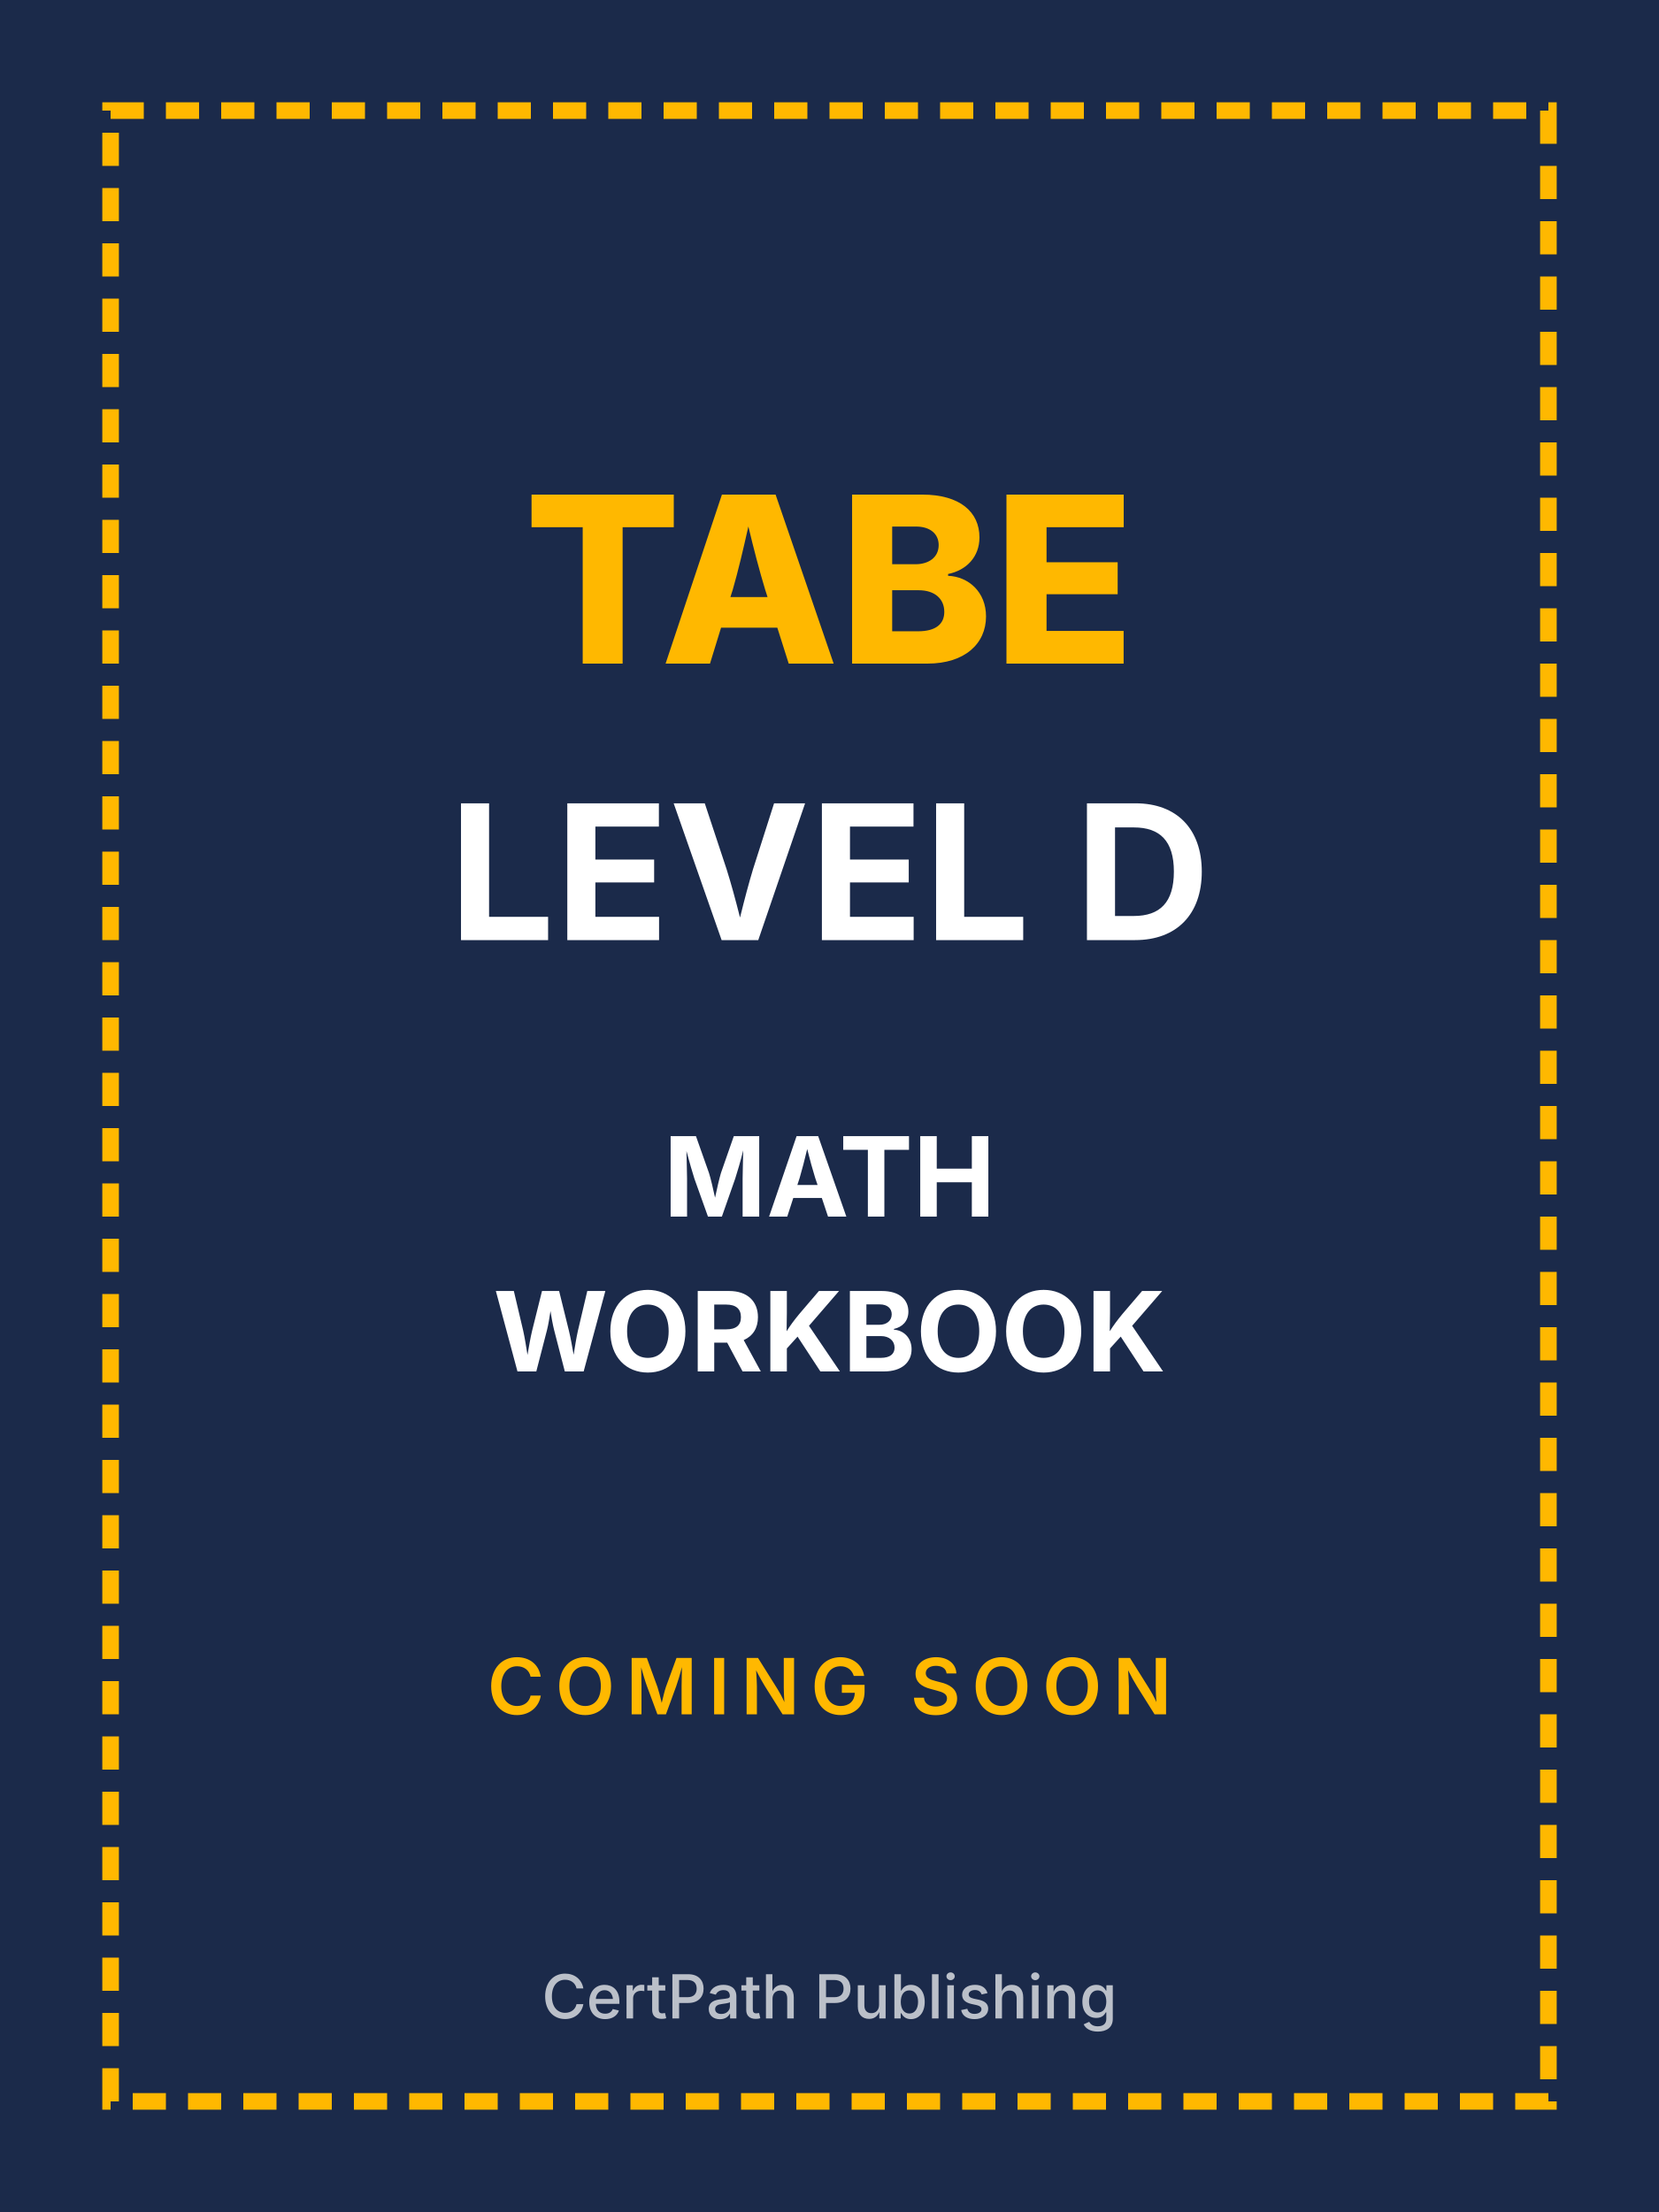
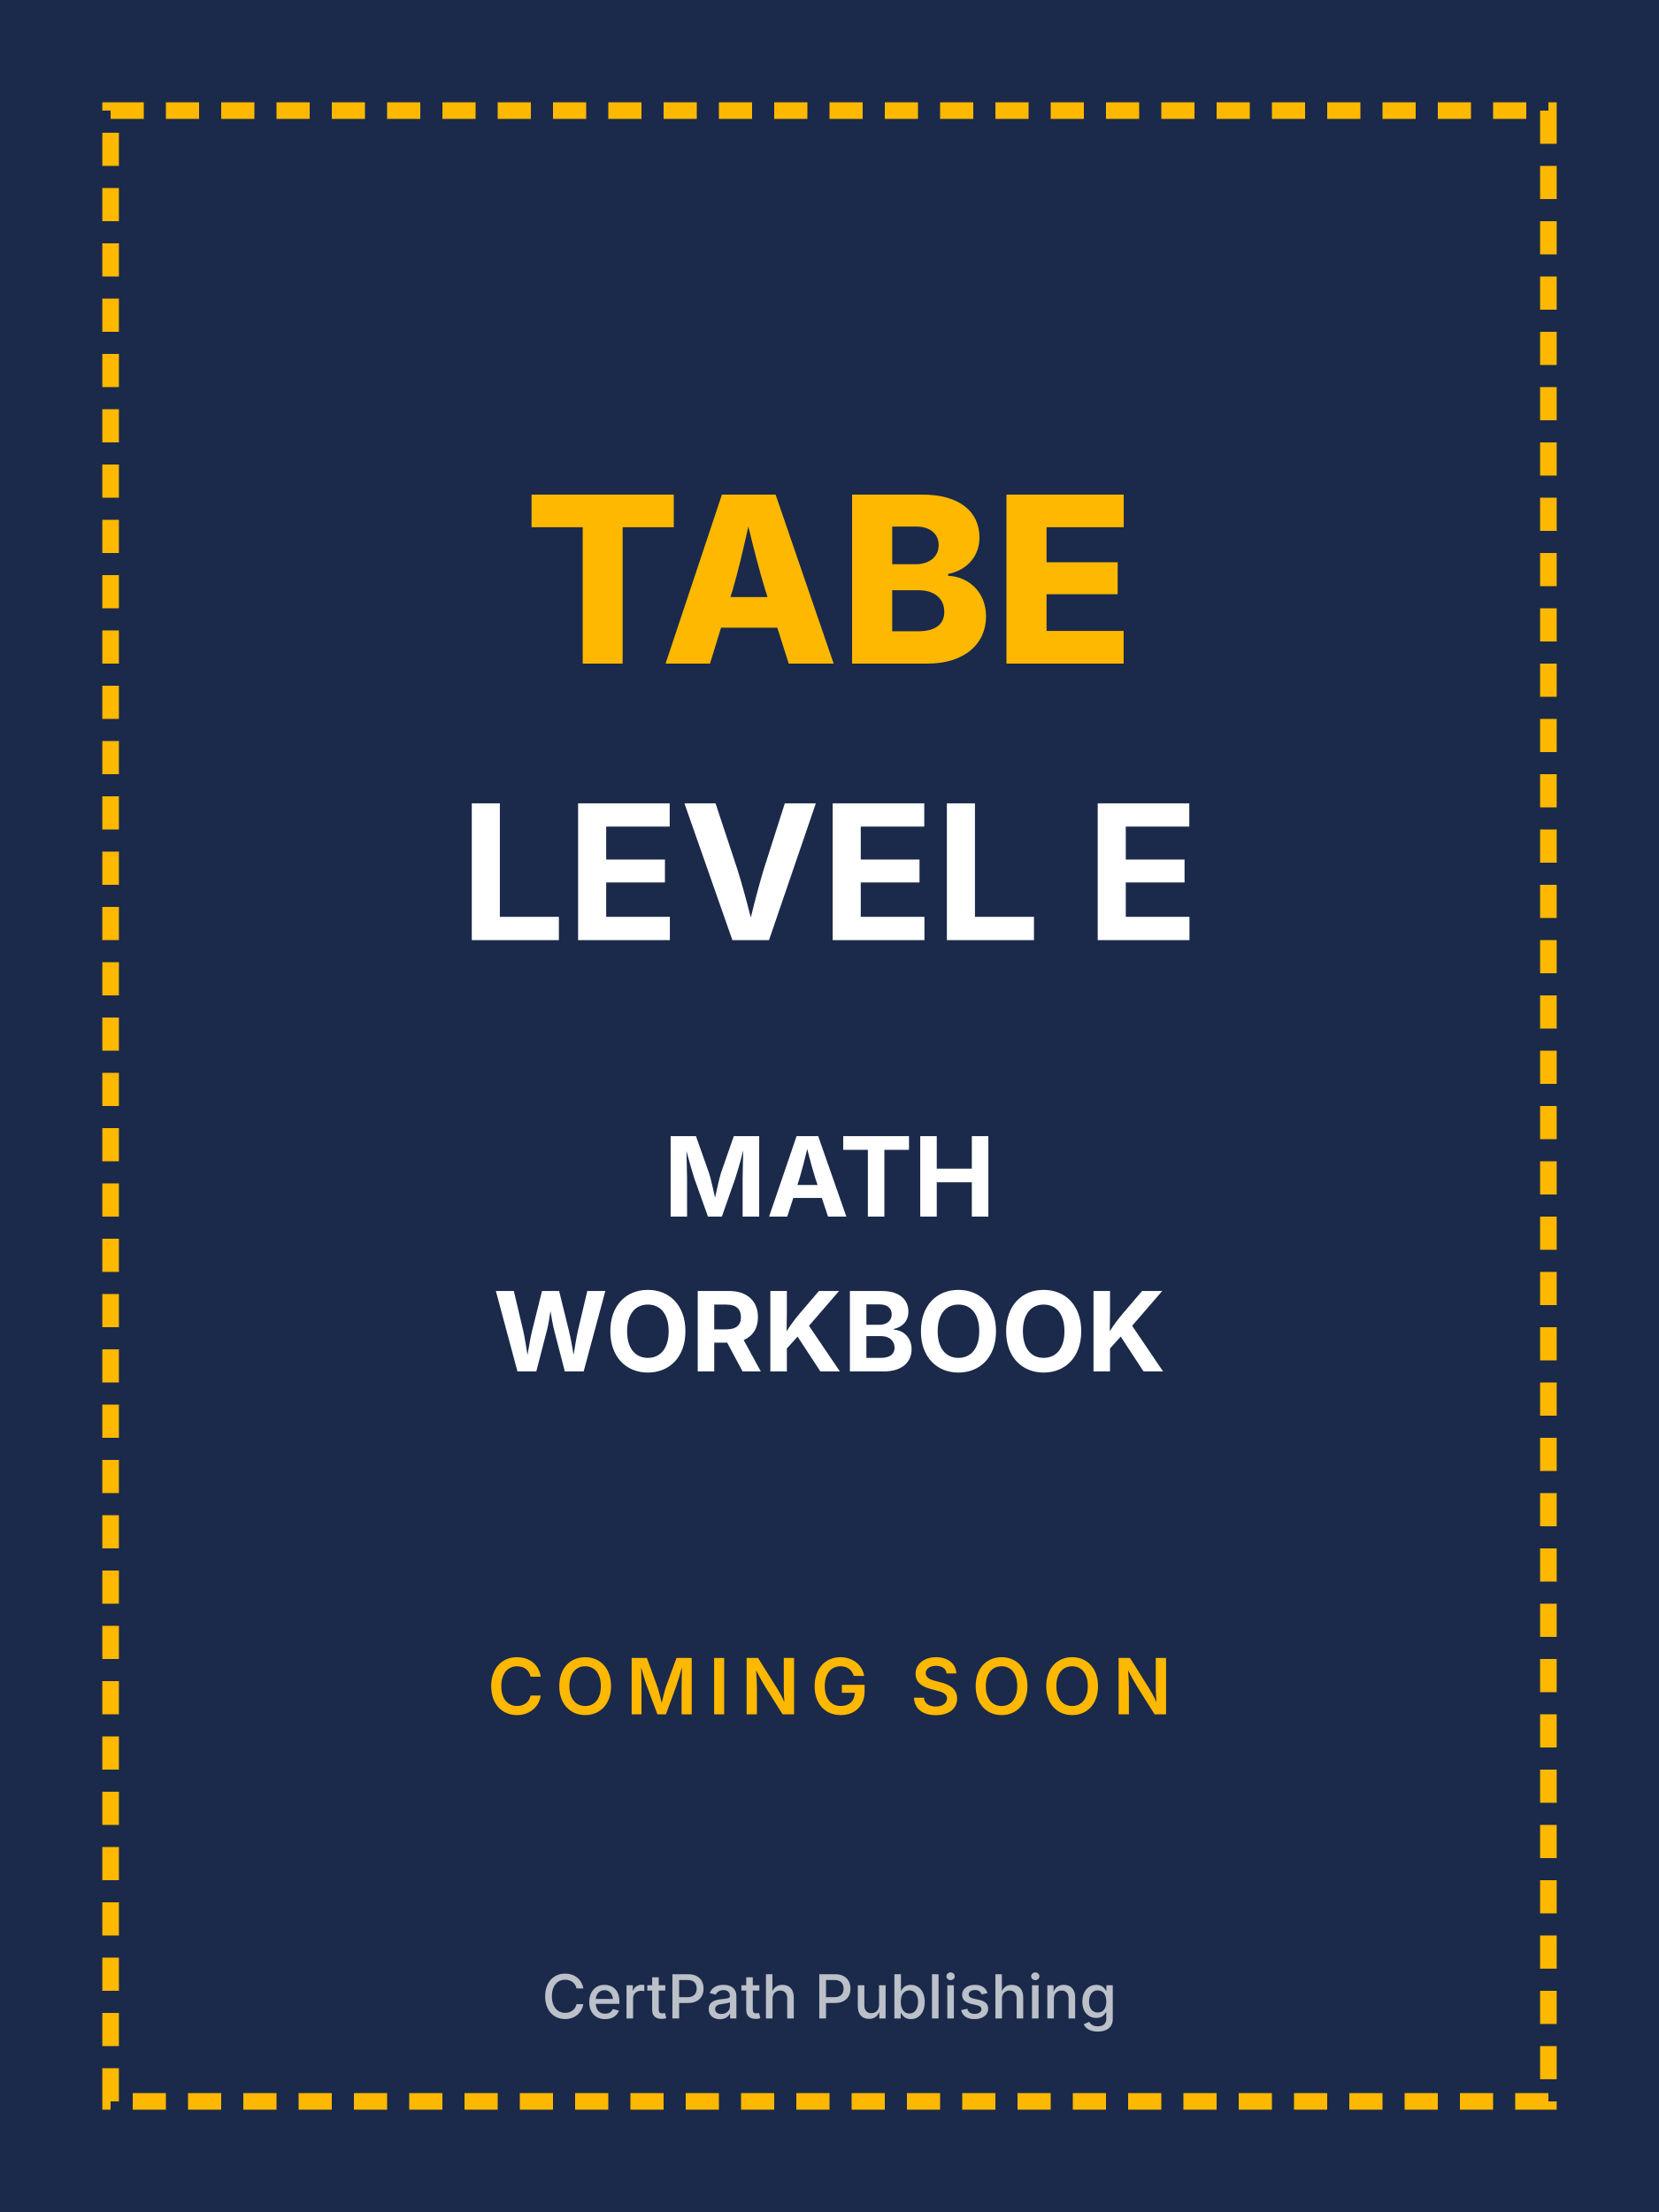
<svg xmlns="http://www.w3.org/2000/svg" viewBox="0 0 300 400" width="300" height="400">
  <rect width="300" height="400" fill="#1B2A4A" />
  <rect x="20" y="20" width="260" height="360" fill="none" stroke="#FFB800" stroke-width="3" stroke-dasharray="6,4" />
  <text x="150" y="120" text-anchor="middle" font-family="Inter, sans-serif" font-size="42" font-weight="800" fill="#FFB800">TABE</text>
-   <text x="150" y="170" text-anchor="middle" font-family="Inter, sans-serif" font-size="34" font-weight="700" fill="#fff">LEVEL D</text>
+   <text x="150" y="170" text-anchor="middle" font-family="Inter, sans-serif" font-size="34" font-weight="700" fill="#fff">LEVEL E</text>
  <text x="150" y="220" text-anchor="middle" font-family="Inter, sans-serif" font-size="20" font-weight="700" fill="#fff">MATH</text>
  <text x="150" y="248" text-anchor="middle" font-family="Inter, sans-serif" font-size="20" font-weight="700" fill="#fff">WORKBOOK</text>
  <text x="150" y="310" text-anchor="middle" font-family="Inter, sans-serif" font-size="14" font-weight="600" fill="#FFB800" letter-spacing="2">COMING SOON</text>
  <text x="150" y="365" text-anchor="middle" font-family="Inter, sans-serif" font-size="11" font-weight="500" fill="#fff" opacity="0.7">CertPath Publishing</text>
</svg>
